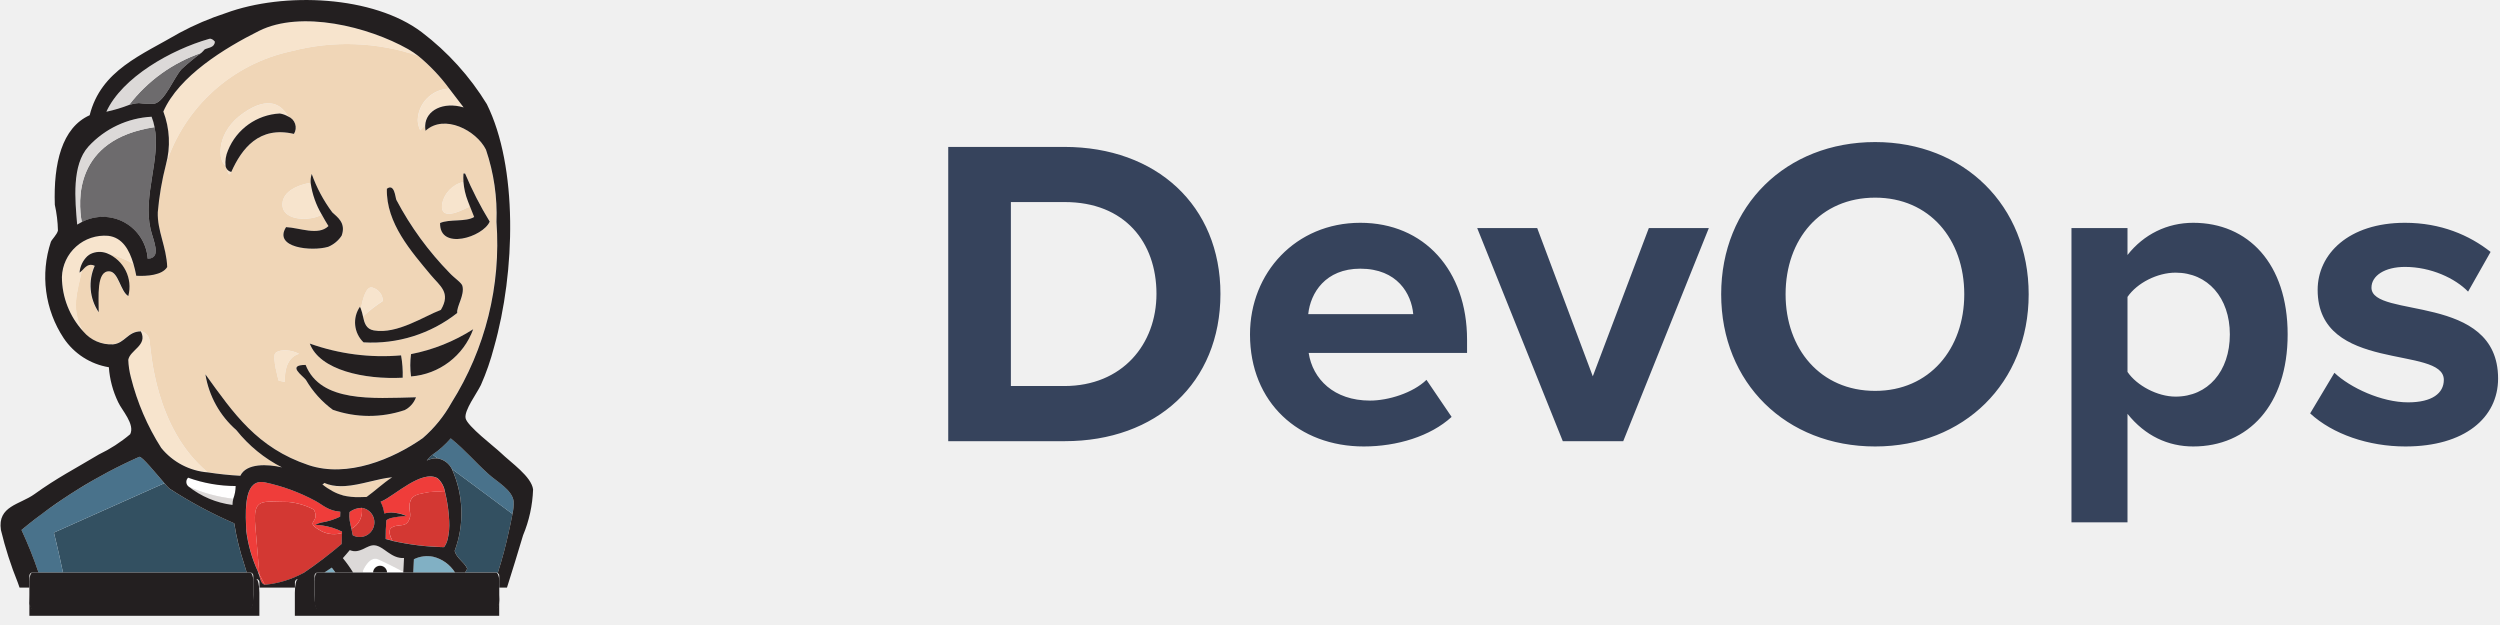
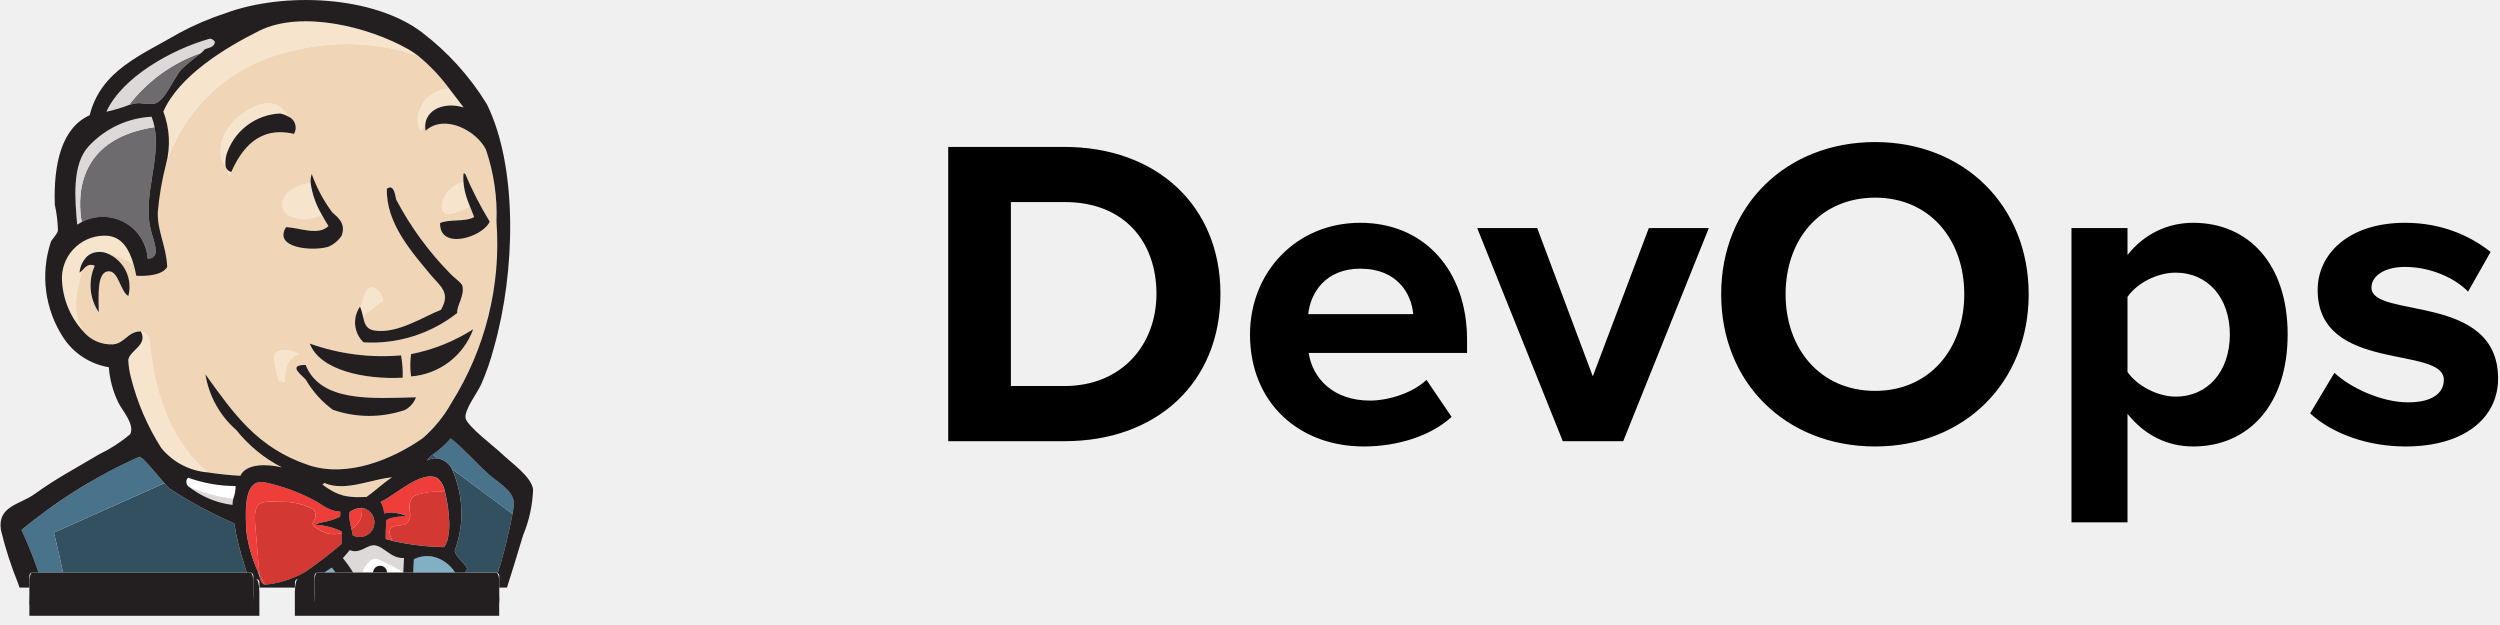
<svg xmlns="http://www.w3.org/2000/svg" width="68px" height="17px" viewBox="0 0 68 17" version="1.1">
  <g id="服务组件" stroke="none" stroke-width="1" fill="none" fill-rule="evenodd">
    <g transform="translate(-1091, -265)" fill-rule="nonzero" id="编组-4">
      <g transform="translate(1091, 265)">
-         <path d="M28.96,12 L25.792,12 L25.792,3.996 L28.948,3.996 C31.456,3.996 33.196,5.592 33.196,7.992 C33.196,10.416 31.456,12 28.96,12 Z M28.948,10.5 C30.532,10.5 31.456,9.36 31.456,7.992 C31.456,6.588 30.592,5.496 28.96,5.496 L27.496,5.496 L27.496,10.5 L28.948,10.5 Z M37.096,12.144 C35.332,12.144 34,10.956 34,9.096 C34,7.416 35.248,6.06 37,6.06 C38.74,6.06 39.904,7.356 39.904,9.24 L39.904,9.6 L35.596,9.6 C35.704,10.308 36.28,10.896 37.264,10.896 C37.756,10.896 38.428,10.692 38.8,10.332 L39.484,11.34 C38.908,11.868 37.996,12.144 37.096,12.144 Z M38.44,8.544 C38.392,7.992 38.008,7.308 37,7.308 C36.052,7.308 35.644,7.968 35.584,8.544 L38.44,8.544 Z M44.152,12 L42.508,12 L40.18,6.204 L41.812,6.204 L43.324,10.236 L44.848,6.204 L46.48,6.204 L44.152,12 Z M51.004,12.144 C48.58,12.144 46.816,10.416 46.816,8.004 C46.816,5.592 48.58,3.864 51.004,3.864 C53.416,3.864 55.18,5.592 55.18,8.004 C55.18,10.416 53.416,12.144 51.004,12.144 Z M51.004,10.632 C52.48,10.632 53.428,9.492 53.428,8.004 C53.428,6.504 52.48,5.376 51.004,5.376 C49.516,5.376 48.568,6.504 48.568,8.004 C48.568,9.492 49.516,10.632 51.004,10.632 Z M59.656,12.144 C58.972,12.144 58.348,11.856 57.868,11.256 L57.868,14.208 L56.344,14.208 L56.344,6.204 L57.868,6.204 L57.868,6.936 C58.312,6.372 58.948,6.06 59.656,6.06 C61.144,6.06 62.224,7.164 62.224,9.096 C62.224,11.028 61.144,12.144 59.656,12.144 Z M59.176,10.788 C60.052,10.788 60.652,10.104 60.652,9.096 C60.652,8.1 60.052,7.416 59.176,7.416 C58.684,7.416 58.132,7.692 57.868,8.076 L57.868,10.116 C58.12,10.488 58.684,10.788 59.176,10.788 Z M65.428,12.144 C64.42,12.144 63.448,11.808 62.836,11.244 L63.496,10.14 C63.928,10.548 64.78,10.944 65.5,10.944 C66.16,10.944 66.472,10.692 66.472,10.332 C66.472,9.384 63.04,10.164 63.04,7.884 C63.04,6.912 63.88,6.06 65.416,6.06 C66.388,6.06 67.168,6.396 67.744,6.852 L67.132,7.932 C66.784,7.572 66.124,7.26 65.416,7.26 C64.864,7.26 64.504,7.5 64.504,7.824 C64.504,8.676 67.948,7.956 67.948,10.296 C67.948,11.364 67.036,12.144 65.428,12.144 Z" id="DevOps" fill="#36435C" />
+         <path d="M28.96,12 L25.792,12 L25.792,3.996 L28.948,3.996 C31.456,3.996 33.196,5.592 33.196,7.992 C33.196,10.416 31.456,12 28.96,12 Z M28.948,10.5 C30.532,10.5 31.456,9.36 31.456,7.992 C31.456,6.588 30.592,5.496 28.96,5.496 L27.496,5.496 L27.496,10.5 L28.948,10.5 Z M37.096,12.144 C35.332,12.144 34,10.956 34,9.096 C34,7.416 35.248,6.06 37,6.06 C38.74,6.06 39.904,7.356 39.904,9.24 L39.904,9.6 L35.596,9.6 C35.704,10.308 36.28,10.896 37.264,10.896 C37.756,10.896 38.428,10.692 38.8,10.332 L39.484,11.34 C38.908,11.868 37.996,12.144 37.096,12.144 Z M38.44,8.544 C38.392,7.992 38.008,7.308 37,7.308 C36.052,7.308 35.644,7.968 35.584,8.544 L38.44,8.544 Z M44.152,12 L42.508,12 L40.18,6.204 L41.812,6.204 L43.324,10.236 L44.848,6.204 L46.48,6.204 L44.152,12 Z M51.004,12.144 C48.58,12.144 46.816,10.416 46.816,8.004 C46.816,5.592 48.58,3.864 51.004,3.864 C53.416,3.864 55.18,5.592 55.18,8.004 C55.18,10.416 53.416,12.144 51.004,12.144 Z M51.004,10.632 C52.48,10.632 53.428,9.492 53.428,8.004 C53.428,6.504 52.48,5.376 51.004,5.376 C49.516,5.376 48.568,6.504 48.568,8.004 C48.568,9.492 49.516,10.632 51.004,10.632 Z M59.656,12.144 C58.972,12.144 58.348,11.856 57.868,11.256 L57.868,14.208 L56.344,14.208 L56.344,6.204 L57.868,6.204 L57.868,6.936 C58.312,6.372 58.948,6.06 59.656,6.06 C61.144,6.06 62.224,7.164 62.224,9.096 C62.224,11.028 61.144,12.144 59.656,12.144 Z M59.176,10.788 C60.052,10.788 60.652,10.104 60.652,9.096 C60.652,8.1 60.052,7.416 59.176,7.416 C58.684,7.416 58.132,7.692 57.868,8.076 L57.868,10.116 C58.12,10.488 58.684,10.788 59.176,10.788 Z M65.428,12.144 C64.42,12.144 63.448,11.808 62.836,11.244 L63.496,10.14 C63.928,10.548 64.78,10.944 65.5,10.944 C66.16,10.944 66.472,10.692 66.472,10.332 C66.472,9.384 63.04,10.164 63.04,7.884 C63.04,6.912 63.88,6.06 65.416,6.06 C66.388,6.06 67.168,6.396 67.744,6.852 L67.132,7.932 C66.784,7.572 66.124,7.26 65.416,7.26 C64.864,7.26 64.504,7.5 64.504,7.824 C64.504,8.676 67.948,7.956 67.948,10.296 C67.948,11.364 67.036,12.144 65.428,12.144 Z" id="DevOps" fill="currentColor" />
        <g id="file_type_jenkins" transform="translate(0, 0)">
          <path d="M2.371,7.007 C2.402,6.968 2.435,6.934 2.471,6.907 C2.434,6.931 2.401,6.965 2.371,7.007 L2.371,7.007 Z M4.07,9.277 C4.104,9.517 4.207,11.654 5.649,12.845 C5.942,12.89 6.237,12.921 6.533,12.937 C6.693,12.595 7.282,12.621 7.666,12.709 C7.185,12.463 6.761,12.117 6.424,11.694 C5.976,11.302 5.678,10.766 5.584,10.178 C6.353,11.245 6.989,12.176 8.388,12.647 C9.447,13.002 10.683,12.484 11.497,11.913 C11.81,11.641 12.074,11.317 12.276,10.954 C13.198,9.486 13.627,7.762 13.5,6.033 C13.526,5.366 13.429,4.699 13.215,4.066 C12.956,3.548 12.082,3.085 11.571,3.553 C11.562,3.506 11.559,3.459 11.562,3.412 C11.48,3.489 11.431,3.545 11.431,3.545 C11.388,3.458 11.364,3.363 11.361,3.267 C11.376,2.8 11.751,2.426 12.217,2.41 C11.974,2.079 11.69,1.779 11.373,1.518 C10.26,1.138 9.059,1.094 7.921,1.392 C6.316,1.737 5.016,2.911 4.511,4.474 C4.402,4.898 4.328,5.33 4.289,5.766 C4.272,6.27 4.527,6.71 4.546,7.259 C4.41,7.484 3.993,7.512 3.705,7.497 C3.684,7.388 3.658,7.28 3.627,7.174 C3.4,7.047 3.157,6.951 2.905,6.888 C3.363,7.076 3.61,7.574 3.481,8.052 C3.268,7.93 3.217,7.395 2.967,7.38 C2.61,7.358 2.675,8.074 2.677,8.493 C2.425,8.119 2.384,7.641 2.568,7.23 C2.406,7.15 2.315,7.264 2.226,7.354 C2.099,7.945 1.914,8.423 2.261,9.02 C2.462,9.254 2.761,9.38 3.068,9.363 C3.392,9.331 3.471,9.007 3.824,9.01 C3.958,9.031 4.06,9.142 4.07,9.277 L4.07,9.277 Z M7.751,10.388 L7.58,10.354 C7.58,10.354 7.401,9.726 7.487,9.608 C7.533,9.547 7.784,9.455 8.135,9.624 C8.133,9.625 7.716,9.694 7.751,10.388 L7.751,10.388 Z M11.008,11.154 C10.374,11.369 9.685,11.366 9.053,11.146 C8.755,10.928 8.506,10.65 8.32,10.331 C8.232,10.217 7.791,9.927 8.313,9.927 C8.723,10.954 10.129,10.835 11.314,10.807 C11.259,10.957 11.15,11.081 11.008,11.154 L11.008,11.154 Z M11.179,10.241 C11.152,10.039 11.152,9.835 11.179,9.634 C11.78,9.516 12.353,9.287 12.869,8.957 C12.607,9.68 11.945,10.181 11.179,10.239 L11.179,10.241 Z M12.752,5.633 C12.648,5.667 11.97,6.068 12.023,5.563 C12.077,5.259 12.308,5.017 12.609,4.948 C12.604,4.872 12.604,4.796 12.609,4.72 L12.654,4.72 C12.844,5.172 13.067,5.609 13.323,6.027 C13.142,6.448 11.953,6.82 11.972,6.065 C12.229,5.951 12.673,6.042 12.9,5.899 C12.847,5.752 12.786,5.613 12.729,5.467 L12.752,5.633 Z M9.792,8.344 C9.802,8.362 9.811,8.381 9.818,8.401 C9.87,8.112 9.966,7.773 10.131,7.823 C10.295,7.869 10.411,8.016 10.416,8.187 C10.224,8.311 10.043,8.452 9.875,8.608 C9.912,8.779 9.957,8.951 10.174,8.989 C10.805,9.097 11.54,8.603 11.994,8.431 C12.275,7.956 11.969,7.781 11.716,7.476 C11.197,6.848 10.5,6.074 10.525,5.135 C10.735,4.983 10.754,5.368 10.783,5.438 C11.169,6.168 11.658,6.838 12.235,7.428 C12.357,7.561 12.558,7.69 12.581,7.778 C12.645,8.036 12.413,8.344 12.44,8.514 C11.716,9.084 10.809,9.368 9.891,9.314 C9.624,9.058 9.582,8.647 9.791,8.342 L9.792,8.344 Z M10.909,9.669 C10.946,9.868 10.96,10.071 10.953,10.274 C9.919,10.326 8.697,10.07 8.426,9.344 C9.221,9.629 10.068,9.739 10.909,9.667 L10.909,9.669 Z M8.48,4.732 C8.613,5.106 8.801,5.458 9.038,5.776 C9.168,5.903 9.42,6.057 9.295,6.409 C9.207,6.546 9.079,6.652 8.929,6.714 C8.478,6.847 7.427,6.742 7.783,6.179 C8.155,6.197 8.657,6.421 8.936,6.151 C8.871,6.048 8.81,5.943 8.752,5.836 C8.466,6.017 7.682,6.025 7.682,5.563 C7.682,5.077 8.446,4.973 8.446,4.973 L8.452,4.986 C8.444,4.9 8.453,4.813 8.48,4.731 L8.48,4.732 Z M6.64,3.061 C7.322,2.596 7.667,2.861 7.839,3.168 C7.928,3.204 7.997,3.277 8.027,3.368 C8.058,3.459 8.046,3.559 7.995,3.641 C7.049,3.421 6.578,4.037 6.291,4.676 C6.217,4.81 6.213,4.715 6.171,4.599 C6.155,4.575 6.143,4.549 6.136,4.521 C6.122,4.496 6.105,4.473 6.084,4.452 C5.947,4.311 5.876,3.582 6.64,3.061 L6.64,3.061 Z" id="形状" fill="#F0D6B7" />
          <path d="M1.713,15.571 L6.71,15.571 C6.687,15.494 6.664,15.418 6.642,15.346 C6.521,14.984 6.43,14.612 6.37,14.234 C5.758,13.969 5.169,13.653 4.608,13.29 C4.559,13.244 4.513,13.195 4.471,13.143 L1.466,14.486 C1.466,14.486 1.574,14.916 1.713,15.571 Z" id="路径" fill="#335061" />
          <path d="M3.511,2.854 C3.598,2.827 3.687,2.81 3.778,2.804 C3.919,2.823 4.062,2.829 4.204,2.82 C4.486,2.75 4.725,2.118 4.938,1.882 C5.109,1.725 5.288,1.577 5.475,1.439 C4.696,1.707 4.013,2.2 3.511,2.854 L3.511,2.854 Z M2.224,6.042 C2.59,5.849 3.029,5.853 3.391,6.055 C3.754,6.256 3.99,6.626 4.019,7.04 C4.415,7.029 4.167,6.545 4.095,6.233 C3.885,5.315 4.373,4.327 4.205,3.458 C1.998,3.788 2.123,5.483 2.224,6.042 L2.224,6.042 Z" id="形状" fill="#6D6B6D" />
          <path d="M5.69,1.057 C4.651,1.351 3.32,2.106 2.893,3.039 C3.103,2.993 3.31,2.931 3.511,2.854 C4.013,2.2 4.696,1.707 5.475,1.439 C5.507,1.41 5.538,1.378 5.566,1.344 C5.675,1.291 5.837,1.295 5.844,1.13 C5.796,1.079 5.746,1.041 5.69,1.057 L5.69,1.057 Z M2.408,3.987 C1.951,4.492 2.045,5.438 2.101,6.111 C2.141,6.086 2.183,6.063 2.225,6.042 C2.123,5.484 2,3.788 4.207,3.458 C4.188,3.362 4.161,3.268 4.126,3.177 C3.469,3.212 2.853,3.503 2.408,3.987 L2.408,3.987 Z" id="形状" fill="#DCD9D8" />
          <path d="M4.07,9.277 C4.061,9.144 3.962,9.034 3.83,9.01 C4.022,9.391 3.536,9.511 3.488,9.783 C3.494,9.944 3.518,10.103 3.559,10.258 C3.728,10.939 4.007,11.588 4.384,12.179 C4.698,12.565 5.156,12.806 5.651,12.845 C4.207,11.654 4.104,9.517 4.07,9.277 L4.07,9.277 Z M10.413,8.184 C10.408,8.013 10.293,7.866 10.128,7.82 C9.963,7.773 9.867,8.109 9.815,8.398 C9.84,8.466 9.859,8.535 9.872,8.605 C10.04,8.449 10.221,8.308 10.413,8.184 Z M12.022,5.562 C11.97,6.066 12.65,5.666 12.752,5.631 L12.727,5.468 C12.663,5.301 12.622,5.126 12.608,4.947 C12.307,5.016 12.077,5.258 12.022,5.562 L12.022,5.562 Z M7.682,5.562 C7.682,6.024 8.464,6.016 8.751,5.835 C8.597,5.574 8.495,5.286 8.452,4.985 L8.446,4.972 C8.446,4.972 7.682,5.075 7.682,5.562 Z M2.232,7.355 C2.211,7.378 2.187,7.399 2.161,7.417 C2.175,7.247 2.25,7.089 2.372,6.971 C2.399,6.944 2.431,6.923 2.465,6.907 C2.605,6.839 2.767,6.832 2.911,6.888 C3.164,6.951 3.406,7.047 3.634,7.174 C3.523,6.795 3.334,6.453 2.944,6.41 C2.627,6.384 2.313,6.489 2.076,6.701 C1.838,6.913 1.698,7.212 1.688,7.53 C1.688,8.081 1.895,8.612 2.268,9.019 C1.919,8.424 2.106,7.946 2.232,7.355 L2.232,7.355 Z M7.925,1.394 C9.063,1.097 10.263,1.141 11.376,1.521 C11.288,1.452 11.194,1.389 11.097,1.333 C10.018,0.725 8.194,0.268 7.044,0.839 C6.119,1.3 4.868,2.064 4.441,3.031 C4.616,3.494 4.641,4 4.511,4.477 C5.017,2.914 6.318,1.739 7.925,1.394 L7.925,1.394 Z M11.363,3.269 C11.366,3.366 11.39,3.461 11.432,3.547 C11.432,3.547 11.482,3.49 11.564,3.415 C11.581,2.996 12.057,2.757 12.609,2.921 C12.482,2.757 12.354,2.585 12.221,2.413 C11.753,2.428 11.378,2.802 11.363,3.269 L11.363,3.269 Z M6.171,4.599 C6.213,4.714 6.217,4.811 6.291,4.677 C6.242,4.667 6.2,4.639 6.171,4.599 L6.171,4.599 Z" id="形状" fill="#F7E4CD" />
          <path d="M6.136,4.522 C6.12,4.374 6.142,4.225 6.202,4.089 C6.436,3.509 6.987,3.118 7.611,3.087 C7.692,3.1 7.769,3.128 7.84,3.169 C7.668,2.862 7.326,2.598 6.641,3.062 C5.877,3.583 5.946,4.312 6.086,4.451 C6.106,4.472 6.123,4.496 6.136,4.522 L6.136,4.522 Z" id="路径" fill="#F7E4CD" />
          <path d="M1.466,14.486 L4.471,13.143 C4.251,12.887 3.856,12.401 3.786,12.426 C2.633,12.938 1.555,13.608 0.584,14.415 C0.759,14.792 0.913,15.178 1.047,15.571 L1.713,15.571 C1.637,15.208 1.554,14.846 1.466,14.486 L1.466,14.486 Z" id="路径" fill="#49728B" />
          <path d="M13.538,15.587 C13.663,15.201 13.767,14.809 13.851,14.412 C13.872,14.309 13.912,14.141 13.94,13.98 L12.293,12.757 C12.61,13.46 12.637,14.26 12.367,14.983 C12.424,15.195 12.626,15.277 12.71,15.468 C12.69,15.502 12.671,15.536 12.653,15.57 L13.495,15.57 C13.511,15.571 13.526,15.577 13.538,15.587 L13.538,15.587 Z M12.078,14.883 C12.125,14.817 12.159,14.744 12.178,14.665 C12.159,14.744 12.125,14.817 12.078,14.883 L12.078,14.883 Z M11.607,12.527 C11.698,12.479 11.799,12.458 11.901,12.466 L11.765,12.365 C11.705,12.411 11.652,12.466 11.607,12.527 L11.607,12.527 Z" id="形状" fill="#335061" />
          <path d="M13.97,13.63 C13.928,13.323 13.513,13.096 13.301,12.907 C12.911,12.557 12.666,12.249 12.26,11.922 C12.116,12.091 11.949,12.24 11.764,12.365 L11.9,12.466 C12.07,12.494 12.216,12.602 12.292,12.757 L13.938,13.98 C13.964,13.865 13.975,13.748 13.97,13.63 Z" id="路径" fill="#49728B" />
          <path d="M9.869,15.526 C9.87,15.54 9.872,15.555 9.875,15.569 L10.148,15.569 C10.148,15.464 10.233,15.379 10.338,15.379 C10.443,15.379 10.528,15.464 10.528,15.569 L10.97,15.569 L10.97,15.552 C10.745,15.432 10.517,15.319 10.285,15.213 C10.043,15.112 9.869,15.526 9.869,15.526 L9.869,15.526 Z" id="路径" fill="#FFFFFF" />
          <path d="M9.869,15.526 C9.869,15.526 10.041,15.109 10.286,15.213 C10.47,15.292 10.812,15.469 10.971,15.551 C10.977,15.426 10.982,15.3 10.99,15.174 C10.638,15.197 10.442,14.855 10.195,14.829 C9.979,14.806 9.795,15.077 9.516,14.96 C9.451,15.031 9.393,15.108 9.327,15.177 C9.429,15.301 9.522,15.432 9.606,15.568 L9.878,15.568 C9.874,15.554 9.871,15.54 9.869,15.526 L9.869,15.526 Z" id="路径" fill="#DCD9D8" />
          <path d="M6.41,13.225 C5.968,13.223 5.53,13.146 5.115,12.996 C5.082,13.028 5.064,13.073 5.066,13.119 C5.068,13.165 5.089,13.208 5.124,13.237 C5.513,13.405 5.925,13.516 6.346,13.567 C6.387,13.457 6.409,13.342 6.41,13.225 L6.41,13.225 Z" id="路径" fill="#FFFFFF" />
          <path d="M6.322,13.738 C6.323,13.681 6.331,13.623 6.345,13.567 C5.924,13.517 5.513,13.406 5.124,13.237 C5.47,13.51 5.884,13.684 6.322,13.738 L6.322,13.738 Z" id="路径" fill="#DCD9D8" />
          <path d="M12.176,14.665 C12.214,14.503 12.228,14.335 12.218,14.169 C12.206,13.903 12.167,13.64 12.103,13.382 C11.911,13.359 11.717,13.368 11.528,13.41 C11.356,13.445 11.18,13.48 11.146,13.688 C11.111,13.896 11.215,14.001 11.111,14.174 C11.006,14.348 10.833,14.244 10.659,14.346 C10.541,14.416 10.616,14.6 10.676,14.71 C11.137,14.815 11.607,14.872 12.08,14.881 C12.125,14.816 12.158,14.743 12.176,14.665 L12.176,14.665 Z M7.01,15.536 L7.063,15.609 C7.078,15.632 7.095,15.663 7.11,15.689 L7.1,15.622 L7.01,15.536 Z" id="形状" fill="#D33833" />
          <path d="M9.293,14.798 L9.305,14.497 C9.124,14.553 8.928,14.538 8.758,14.455 C8.223,14.163 8.729,14.249 8.539,13.862 C8.323,13.747 8.085,13.676 7.841,13.654 C7.14,13.654 6.87,13.513 6.946,14.321 C6.985,14.755 7.021,15.188 7.055,15.623 C7.112,15.73 7.163,15.826 7.204,15.908 C7.571,15.872 7.927,15.764 8.251,15.589 C8.612,15.344 8.961,15.08 9.293,14.798 L9.293,14.798 Z M9.558,14.384 C9.57,14.435 9.583,14.492 9.595,14.561 C9.736,14.636 9.908,14.621 10.033,14.521 C10.158,14.422 10.211,14.258 10.169,14.104 C10.127,13.949 9.997,13.835 9.839,13.813 C9.878,14.044 9.765,14.274 9.558,14.384 Z" id="形状" fill="#D33833" />
          <path d="M10.658,14.348 C10.829,14.244 11.005,14.348 11.109,14.177 C11.213,14.006 11.109,13.899 11.144,13.69 C11.179,13.482 11.352,13.447 11.526,13.412 C11.715,13.371 11.91,13.361 12.102,13.384 C12.079,13.242 12.009,13.11 11.903,13.012 C11.477,12.763 10.73,13.483 10.382,13.636 L10.349,13.649 C10.401,13.749 10.435,13.857 10.449,13.968 C10.526,13.949 10.605,13.941 10.685,13.944 C10.737,13.946 10.79,13.952 10.842,13.963 C10.868,13.968 10.893,13.974 10.918,13.981 C10.966,13.994 11.012,14.012 11.057,14.033 C10.911,14.039 10.767,14.058 10.625,14.091 C10.584,14.102 10.545,14.121 10.51,14.145 C10.495,14.316 10.488,14.487 10.49,14.658 C10.551,14.676 10.612,14.692 10.674,14.706 C10.614,14.602 10.54,14.419 10.658,14.348 L10.658,14.348 Z M7.061,15.688 C7.09,15.793 7.115,15.887 7.205,15.908 C7.164,15.826 7.112,15.729 7.055,15.623 L7.061,15.688 Z M6.946,14.321 C6.872,13.512 7.14,13.653 7.841,13.653 C8.085,13.676 8.323,13.746 8.539,13.862 C8.729,14.249 8.223,14.162 8.758,14.454 C8.928,14.537 9.124,14.552 9.305,14.496 L9.305,14.46 C9.141,14.378 8.965,14.322 8.783,14.295 C8.712,14.284 8.642,14.277 8.571,14.274 C8.624,14.249 8.68,14.228 8.737,14.214 C8.916,14.186 9.09,14.132 9.254,14.053 C9.254,14.008 9.258,13.963 9.259,13.919 C9.221,13.916 9.183,13.911 9.145,13.903 C9.111,13.897 9.077,13.889 9.044,13.878 C8.986,13.86 8.93,13.836 8.876,13.806 C8.775,13.749 8.687,13.682 8.577,13.622 C8.145,13.39 7.682,13.221 7.202,13.119 C6.676,13.019 6.672,13.75 6.694,14.289 C6.694,14.346 6.699,14.398 6.702,14.448 C6.75,14.824 6.855,15.189 7.012,15.533 L7.057,15.619 C7.021,15.188 6.985,14.754 6.946,14.321 L6.946,14.321 Z M9.84,13.813 C9.72,13.816 9.604,13.856 9.508,13.927 C9.499,14.006 9.501,14.085 9.512,14.162 C9.518,14.208 9.528,14.251 9.539,14.298 L9.557,14.373 L9.557,14.383 C9.764,14.274 9.878,14.044 9.84,13.813 L9.84,13.813 Z" id="形状" fill="#EF3D3A" />
          <path d="M6.202,4.089 C6.142,4.225 6.12,4.374 6.136,4.522 C6.143,4.55 6.155,4.576 6.171,4.599 C6.2,4.639 6.243,4.667 6.291,4.677 C6.577,4.038 7.049,3.421 7.995,3.642 C8.046,3.56 8.058,3.46 8.027,3.369 C7.997,3.277 7.928,3.204 7.839,3.169 C7.768,3.128 7.691,3.1 7.61,3.087 C6.986,3.119 6.436,3.51 6.202,4.089 L6.202,4.089 Z M11.97,6.066 C11.952,6.822 13.139,6.449 13.32,6.028 C13.065,5.61 12.841,5.173 12.651,4.721 L12.606,4.721 C12.601,4.797 12.601,4.873 12.606,4.949 C12.621,5.128 12.661,5.303 12.726,5.47 C12.78,5.617 12.843,5.756 12.897,5.902 C12.67,6.043 12.226,5.953 11.97,6.066 L11.97,6.066 Z M8.934,6.149 C8.656,6.42 8.154,6.195 7.781,6.178 C7.426,6.74 8.477,6.846 8.928,6.713 C9.078,6.65 9.206,6.544 9.294,6.408 C9.419,6.056 9.167,5.901 9.037,5.775 C8.8,5.457 8.612,5.105 8.479,4.731 C8.452,4.813 8.443,4.899 8.451,4.985 C8.494,5.285 8.596,5.574 8.751,5.835 C8.816,5.954 8.88,6.062 8.934,6.149 L8.934,6.149 Z M9.888,9.312 C10.807,9.367 11.714,9.083 12.437,8.513 C12.411,8.342 12.643,8.034 12.578,7.777 C12.556,7.689 12.355,7.56 12.232,7.427 C11.655,6.837 11.166,6.167 10.781,5.437 C10.751,5.367 10.732,4.98 10.523,5.134 C10.498,6.072 11.194,6.847 11.714,7.475 C11.967,7.78 12.273,7.955 11.992,8.429 C11.535,8.601 10.803,9.097 10.171,8.988 C9.955,8.951 9.91,8.78 9.873,8.607 C9.859,8.536 9.84,8.467 9.816,8.4 C9.808,8.38 9.8,8.361 9.79,8.343 C9.581,8.647 9.623,9.057 9.888,9.312 L9.888,9.312 Z M2.465,6.907 C2.432,6.924 2.402,6.945 2.374,6.97 C2.252,7.088 2.177,7.246 2.163,7.416 C2.189,7.398 2.213,7.377 2.235,7.354 C2.322,7.264 2.413,7.15 2.577,7.23 C2.393,7.641 2.434,8.119 2.685,8.493 C2.685,8.074 2.619,7.359 2.976,7.38 C3.226,7.395 3.277,7.93 3.49,8.052 C3.617,7.573 3.368,7.075 2.909,6.889 C2.765,6.834 2.604,6.84 2.465,6.907 L2.465,6.907 Z M11.18,9.632 C11.153,9.833 11.153,10.038 11.18,10.239 C11.947,10.181 12.609,9.678 12.871,8.955 C12.355,9.285 11.781,9.515 11.18,9.632 L11.18,9.632 Z M10.953,10.274 C10.96,10.07 10.945,9.866 10.909,9.666 C10.068,9.739 9.221,9.629 8.426,9.345 C8.697,10.071 9.919,10.327 10.953,10.274 Z M8.313,9.926 C7.791,9.926 8.232,10.217 8.32,10.331 C8.506,10.65 8.755,10.928 9.053,11.146 C9.686,11.366 10.374,11.369 11.009,11.154 C11.151,11.081 11.26,10.957 11.315,10.806 C10.129,10.835 8.723,10.953 8.313,9.926 L8.313,9.926 Z" id="形状" fill="#231F20" />
          <path d="M12.374,15.571 C12.239,15.356 12.026,15.202 11.779,15.141 C11.602,15.106 11.418,15.13 11.255,15.21 C11.251,15.324 11.245,15.447 11.238,15.571 L12.374,15.571 Z" id="路径" fill="#81B0C4" />
          <path d="M10.668,12.985 C10.276,13.02 9.816,13.198 9.383,13.224 C9.343,13.224 9.304,13.228 9.265,13.228 C9.226,13.228 9.187,13.228 9.151,13.222 C9.075,13.215 9,13.201 8.927,13.178 C8.89,13.167 8.855,13.154 8.82,13.138 C8.82,13.168 8.779,13.157 8.773,13.182 C8.859,13.251 8.952,13.313 9.05,13.366 C9.136,13.412 9.227,13.449 9.321,13.474 C9.473,13.512 9.63,13.529 9.787,13.525 C9.844,13.525 9.908,13.525 9.973,13.52 C10.21,13.347 10.42,13.146 10.668,12.985 L10.668,12.985 Z" id="路径" fill="#F0D6B7" />
          <path d="M9.021,15.439 L8.821,15.572 L9.122,15.572 C9.089,15.526 9.055,15.482 9.021,15.439 L9.021,15.439 Z" id="路径" fill="#81B0C4" />
          <path d="M0.799,15.85 L0.799,15.659 C0.799,15.611 0.838,15.572 0.886,15.572 L1.048,15.572 C0.915,15.178 0.76,14.792 0.585,14.415 C1.556,13.608 2.634,12.939 3.788,12.426 C3.855,12.399 4.251,12.888 4.473,13.144 C4.515,13.196 4.56,13.245 4.61,13.29 C5.17,13.654 5.759,13.97 6.372,14.235 C6.431,14.612 6.522,14.984 6.643,15.347 C6.666,15.419 6.688,15.495 6.711,15.572 L6.803,15.572 C6.851,15.572 6.89,15.611 6.89,15.659 L6.89,15.749 L6.97,15.749 C6.993,15.749 7.015,15.758 7.032,15.775 C7.048,15.791 7.057,15.813 7.057,15.837 L7.057,15.982 L8.022,15.982 L8.022,15.837 C8.022,15.788 8.061,15.749 8.11,15.749 L8.555,15.749 L8.555,15.659 C8.555,15.611 8.594,15.572 8.642,15.572 L8.823,15.572 L9.024,15.439 C9.058,15.482 9.091,15.526 9.124,15.572 L9.605,15.572 C9.521,15.435 9.428,15.305 9.326,15.181 C9.392,15.111 9.45,15.035 9.514,14.963 C9.795,15.081 9.978,14.809 10.194,14.833 C10.441,14.859 10.637,15.2 10.989,15.178 C10.981,15.303 10.976,15.429 10.97,15.555 L10.97,15.572 L11.24,15.572 C11.247,15.448 11.254,15.327 11.258,15.211 C11.42,15.131 11.605,15.107 11.782,15.143 C12.029,15.203 12.242,15.357 12.377,15.572 L12.651,15.572 C12.671,15.538 12.691,15.504 12.709,15.47 C12.627,15.279 12.426,15.198 12.366,14.985 C12.636,14.262 12.609,13.462 12.292,12.759 C12.216,12.604 12.07,12.496 11.9,12.468 C11.799,12.46 11.697,12.481 11.607,12.528 C11.652,12.468 11.704,12.413 11.764,12.367 C11.948,12.242 12.115,12.093 12.26,11.924 C12.666,12.251 12.911,12.559 13.301,12.908 C13.512,13.098 13.929,13.325 13.97,13.631 C13.975,13.749 13.965,13.867 13.939,13.982 C13.91,14.142 13.871,14.31 13.85,14.413 C13.766,14.809 13.662,15.201 13.538,15.587 C13.564,15.602 13.579,15.629 13.58,15.659 L13.58,15.982 L13.79,15.982 C13.937,15.521 14.081,15.049 14.227,14.561 C14.393,14.165 14.485,13.742 14.5,13.313 C14.455,12.961 13.906,12.591 13.617,12.312 C13.456,12.157 12.707,11.589 12.664,11.376 C12.621,11.163 12.969,10.703 13.081,10.471 C13.227,10.141 13.345,9.799 13.436,9.45 C14.025,7.38 14.085,4.535 13.242,2.833 C12.779,2.077 12.179,1.414 11.473,0.877 C10.16,-0.118 7.727,-0.228 6.142,0.356 C5.709,0.497 5.288,0.676 4.886,0.892 C3.849,1.5 2.747,1.908 2.439,3.134 C1.681,3.476 1.453,4.446 1.491,5.57 C1.542,5.8 1.571,6.034 1.576,6.27 C1.555,6.375 1.413,6.509 1.384,6.577 C1.092,7.458 1.22,8.424 1.732,9.198 C2.015,9.62 2.459,9.906 2.961,9.989 C2.984,10.32 3.071,10.644 3.216,10.943 C3.313,11.156 3.675,11.539 3.542,11.81 C3.282,12.03 2.995,12.215 2.688,12.362 C2.027,12.758 1.547,13.001 0.938,13.44 C0.543,13.726 -0.074,13.761 0.025,14.416 C0.143,14.905 0.297,15.385 0.486,15.851 C0.5,15.895 0.516,15.939 0.532,15.983 L0.8,15.983 L0.799,15.85 Z M5.566,1.344 C5.538,1.378 5.507,1.41 5.475,1.439 C5.288,1.577 5.109,1.725 4.938,1.882 C4.725,2.118 4.487,2.75 4.204,2.82 C4.062,2.829 3.919,2.823 3.778,2.804 C3.687,2.81 3.598,2.827 3.511,2.854 C3.31,2.932 3.103,2.994 2.893,3.039 C3.32,2.106 4.651,1.352 5.69,1.057 C5.747,1.041 5.797,1.08 5.844,1.131 C5.838,1.295 5.675,1.291 5.566,1.344 L5.566,1.344 Z M4.204,3.456 C4.376,4.324 3.884,5.313 4.095,6.231 C4.166,6.542 4.414,7.026 4.018,7.037 C3.989,6.624 3.753,6.253 3.391,6.052 C3.029,5.851 2.589,5.847 2.223,6.04 C2.18,6.061 2.139,6.084 2.099,6.109 C2.042,5.436 1.947,4.49 2.406,3.985 C2.851,3.501 3.467,3.21 4.123,3.175 C4.159,3.267 4.186,3.362 4.204,3.458 L4.204,3.456 Z M2.268,9.019 C1.895,8.614 1.686,8.085 1.684,7.534 C1.694,7.216 1.834,6.917 2.072,6.705 C2.309,6.493 2.623,6.388 2.94,6.414 C3.33,6.457 3.519,6.799 3.63,7.178 C3.66,7.284 3.687,7.394 3.707,7.501 C3.995,7.516 4.412,7.488 4.548,7.263 C4.529,6.714 4.274,6.274 4.292,5.77 C4.33,5.334 4.404,4.902 4.513,4.478 C4.643,4.001 4.618,3.495 4.443,3.033 C4.869,2.065 6.12,1.302 7.046,0.84 C8.192,0.269 10.018,0.726 11.098,1.335 C11.196,1.39 11.289,1.453 11.378,1.522 C11.695,1.783 11.979,2.083 12.222,2.414 C12.356,2.586 12.484,2.757 12.611,2.922 C12.059,2.758 11.584,2.997 11.565,3.416 C11.563,3.463 11.566,3.51 11.574,3.557 C12.088,3.088 12.96,3.551 13.218,4.07 C13.433,4.703 13.53,5.37 13.504,6.037 C13.631,7.766 13.202,9.49 12.279,10.958 C12.077,11.321 11.814,11.645 11.5,11.917 C10.687,12.488 9.45,13.006 8.392,12.651 C6.993,12.181 6.357,11.249 5.587,10.182 C5.682,10.77 5.979,11.306 6.428,11.698 C6.765,12.121 7.188,12.467 7.67,12.713 C7.285,12.622 6.699,12.594 6.537,12.941 C6.24,12.925 5.945,12.894 5.652,12.849 C5.157,12.81 4.699,12.569 4.385,12.183 C4.008,11.592 3.73,10.943 3.56,10.262 C3.519,10.107 3.495,9.948 3.489,9.787 C3.539,9.515 4.025,9.395 3.832,9.014 C3.479,9.011 3.399,9.335 3.076,9.367 C2.767,9.383 2.468,9.255 2.268,9.019 Z M9.557,14.373 L9.539,14.298 C9.528,14.253 9.519,14.208 9.512,14.162 C9.501,14.084 9.499,14.005 9.508,13.927 C9.604,13.855 9.72,13.815 9.84,13.813 C9.998,13.835 10.128,13.949 10.17,14.103 C10.212,14.257 10.158,14.421 10.033,14.521 C9.908,14.62 9.736,14.636 9.595,14.56 C9.585,14.501 9.573,14.442 9.559,14.383 L9.557,14.373 Z M5.115,12.992 C5.53,13.142 5.968,13.219 6.41,13.22 C6.409,13.337 6.387,13.453 6.346,13.563 C6.331,13.618 6.323,13.676 6.323,13.734 C5.884,13.679 5.47,13.504 5.124,13.23 C5.09,13.201 5.07,13.159 5.068,13.114 C5.066,13.07 5.083,13.026 5.115,12.995 L5.115,12.992 Z M9.32,13.471 C9.225,13.445 9.135,13.409 9.049,13.362 C8.951,13.309 8.858,13.248 8.772,13.178 C8.778,13.154 8.817,13.165 8.819,13.135 C8.854,13.151 8.889,13.164 8.926,13.175 C8.999,13.197 9.074,13.212 9.15,13.218 C9.227,13.225 9.304,13.226 9.381,13.221 C9.815,13.194 10.275,13.016 10.667,12.982 C10.42,13.143 10.21,13.345 9.972,13.517 C9.909,13.52 9.847,13.522 9.785,13.522 C9.628,13.527 9.472,13.511 9.32,13.474 L9.32,13.471 Z M8.251,15.586 C7.927,15.761 7.572,15.87 7.205,15.905 C7.115,15.884 7.091,15.791 7.061,15.685 C7.046,15.634 7.029,15.583 7.01,15.533 C6.852,15.189 6.748,14.824 6.699,14.448 C6.699,14.398 6.694,14.345 6.692,14.289 C6.67,13.75 6.674,13.019 7.2,13.119 C7.679,13.221 8.142,13.39 8.574,13.622 C8.685,13.682 8.772,13.75 8.874,13.806 C8.927,13.836 8.984,13.86 9.042,13.878 C9.075,13.889 9.109,13.897 9.143,13.903 C9.181,13.911 9.219,13.916 9.257,13.919 C9.257,13.963 9.254,14.008 9.252,14.053 C9.088,14.132 8.914,14.186 8.735,14.214 C8.677,14.228 8.622,14.249 8.569,14.274 C8.639,14.277 8.71,14.284 8.78,14.295 C8.962,14.322 9.139,14.378 9.303,14.46 L9.303,14.496 L9.291,14.797 C8.959,15.08 8.612,15.344 8.251,15.589 L8.251,15.586 Z M10.674,14.709 C10.612,14.694 10.551,14.678 10.49,14.661 C10.488,14.49 10.495,14.318 10.51,14.148 C10.545,14.124 10.584,14.105 10.625,14.093 C10.767,14.061 10.911,14.042 11.057,14.036 C11.012,14.015 10.966,13.997 10.918,13.984 C10.893,13.977 10.868,13.971 10.842,13.966 C10.79,13.954 10.738,13.947 10.685,13.944 C10.606,13.94 10.528,13.948 10.452,13.966 C10.438,13.854 10.404,13.747 10.352,13.647 L10.385,13.634 C10.732,13.481 11.48,12.761 11.906,13.01 C12.012,13.108 12.082,13.239 12.105,13.382 C12.169,13.64 12.207,13.903 12.219,14.169 C12.229,14.335 12.215,14.503 12.177,14.665 C12.159,14.744 12.126,14.817 12.079,14.883 C11.606,14.874 11.135,14.816 10.674,14.712 L10.674,14.709 Z" id="形状" fill="#231F20" />
          <path d="M8.133,9.625 C7.781,9.453 7.53,9.548 7.485,9.609 C7.398,9.723 7.578,10.354 7.578,10.354 L7.749,10.389 C7.716,9.694 8.133,9.625 8.133,9.625 L8.133,9.625 Z" id="路径" fill="#F7E4CD" />
          <path d="M10.338,15.389 C10.236,15.389 10.153,15.469 10.148,15.571 L10.528,15.571 C10.524,15.469 10.44,15.389 10.338,15.389 Z" id="路径" fill="#1D1919" />
          <path d="M7.055,16.124 C7.055,15.917 7.016,15.749 6.968,15.749 L6.889,15.749 L6.889,16.183 C6.889,16.39 6.85,16.558 6.801,16.558 L0.886,16.558 C0.838,16.558 0.799,16.39 0.799,16.183 L0.799,16.749 L7.055,16.749 L7.055,16.124 Z M13.492,16.558 L8.64,16.558 C8.592,16.558 8.553,16.39 8.553,16.183 L8.553,15.749 L8.107,15.749 C8.059,15.749 8.02,15.917 8.02,16.124 L8.02,16.749 L13.578,16.749 L13.578,16.183 C13.578,16.388 13.539,16.555 13.492,16.558 L13.492,16.558 Z" id="形状" fill="#231F20" />
          <path d="M0.886,16.572 L6.803,16.572 C6.851,16.572 6.89,16.465 6.89,16.333 L6.89,15.81 C6.89,15.679 6.851,15.572 6.803,15.572 L0.886,15.572 C0.838,15.572 0.799,15.679 0.799,15.81 L0.799,16.333 C0.799,16.465 0.838,16.572 0.886,16.572 L0.886,16.572 Z M8.553,16.333 C8.553,16.465 8.592,16.572 8.64,16.572 L13.492,16.572 C13.54,16.572 13.58,16.465 13.58,16.333 L13.58,15.81 C13.579,15.729 13.564,15.654 13.538,15.612 C13.525,15.587 13.509,15.573 13.492,15.572 L8.64,15.572 C8.592,15.572 8.553,15.679 8.553,15.81 L8.553,16.333 Z" id="形状" fill="#231F20" />
        </g>
      </g>
    </g>
  </g>
</svg>
